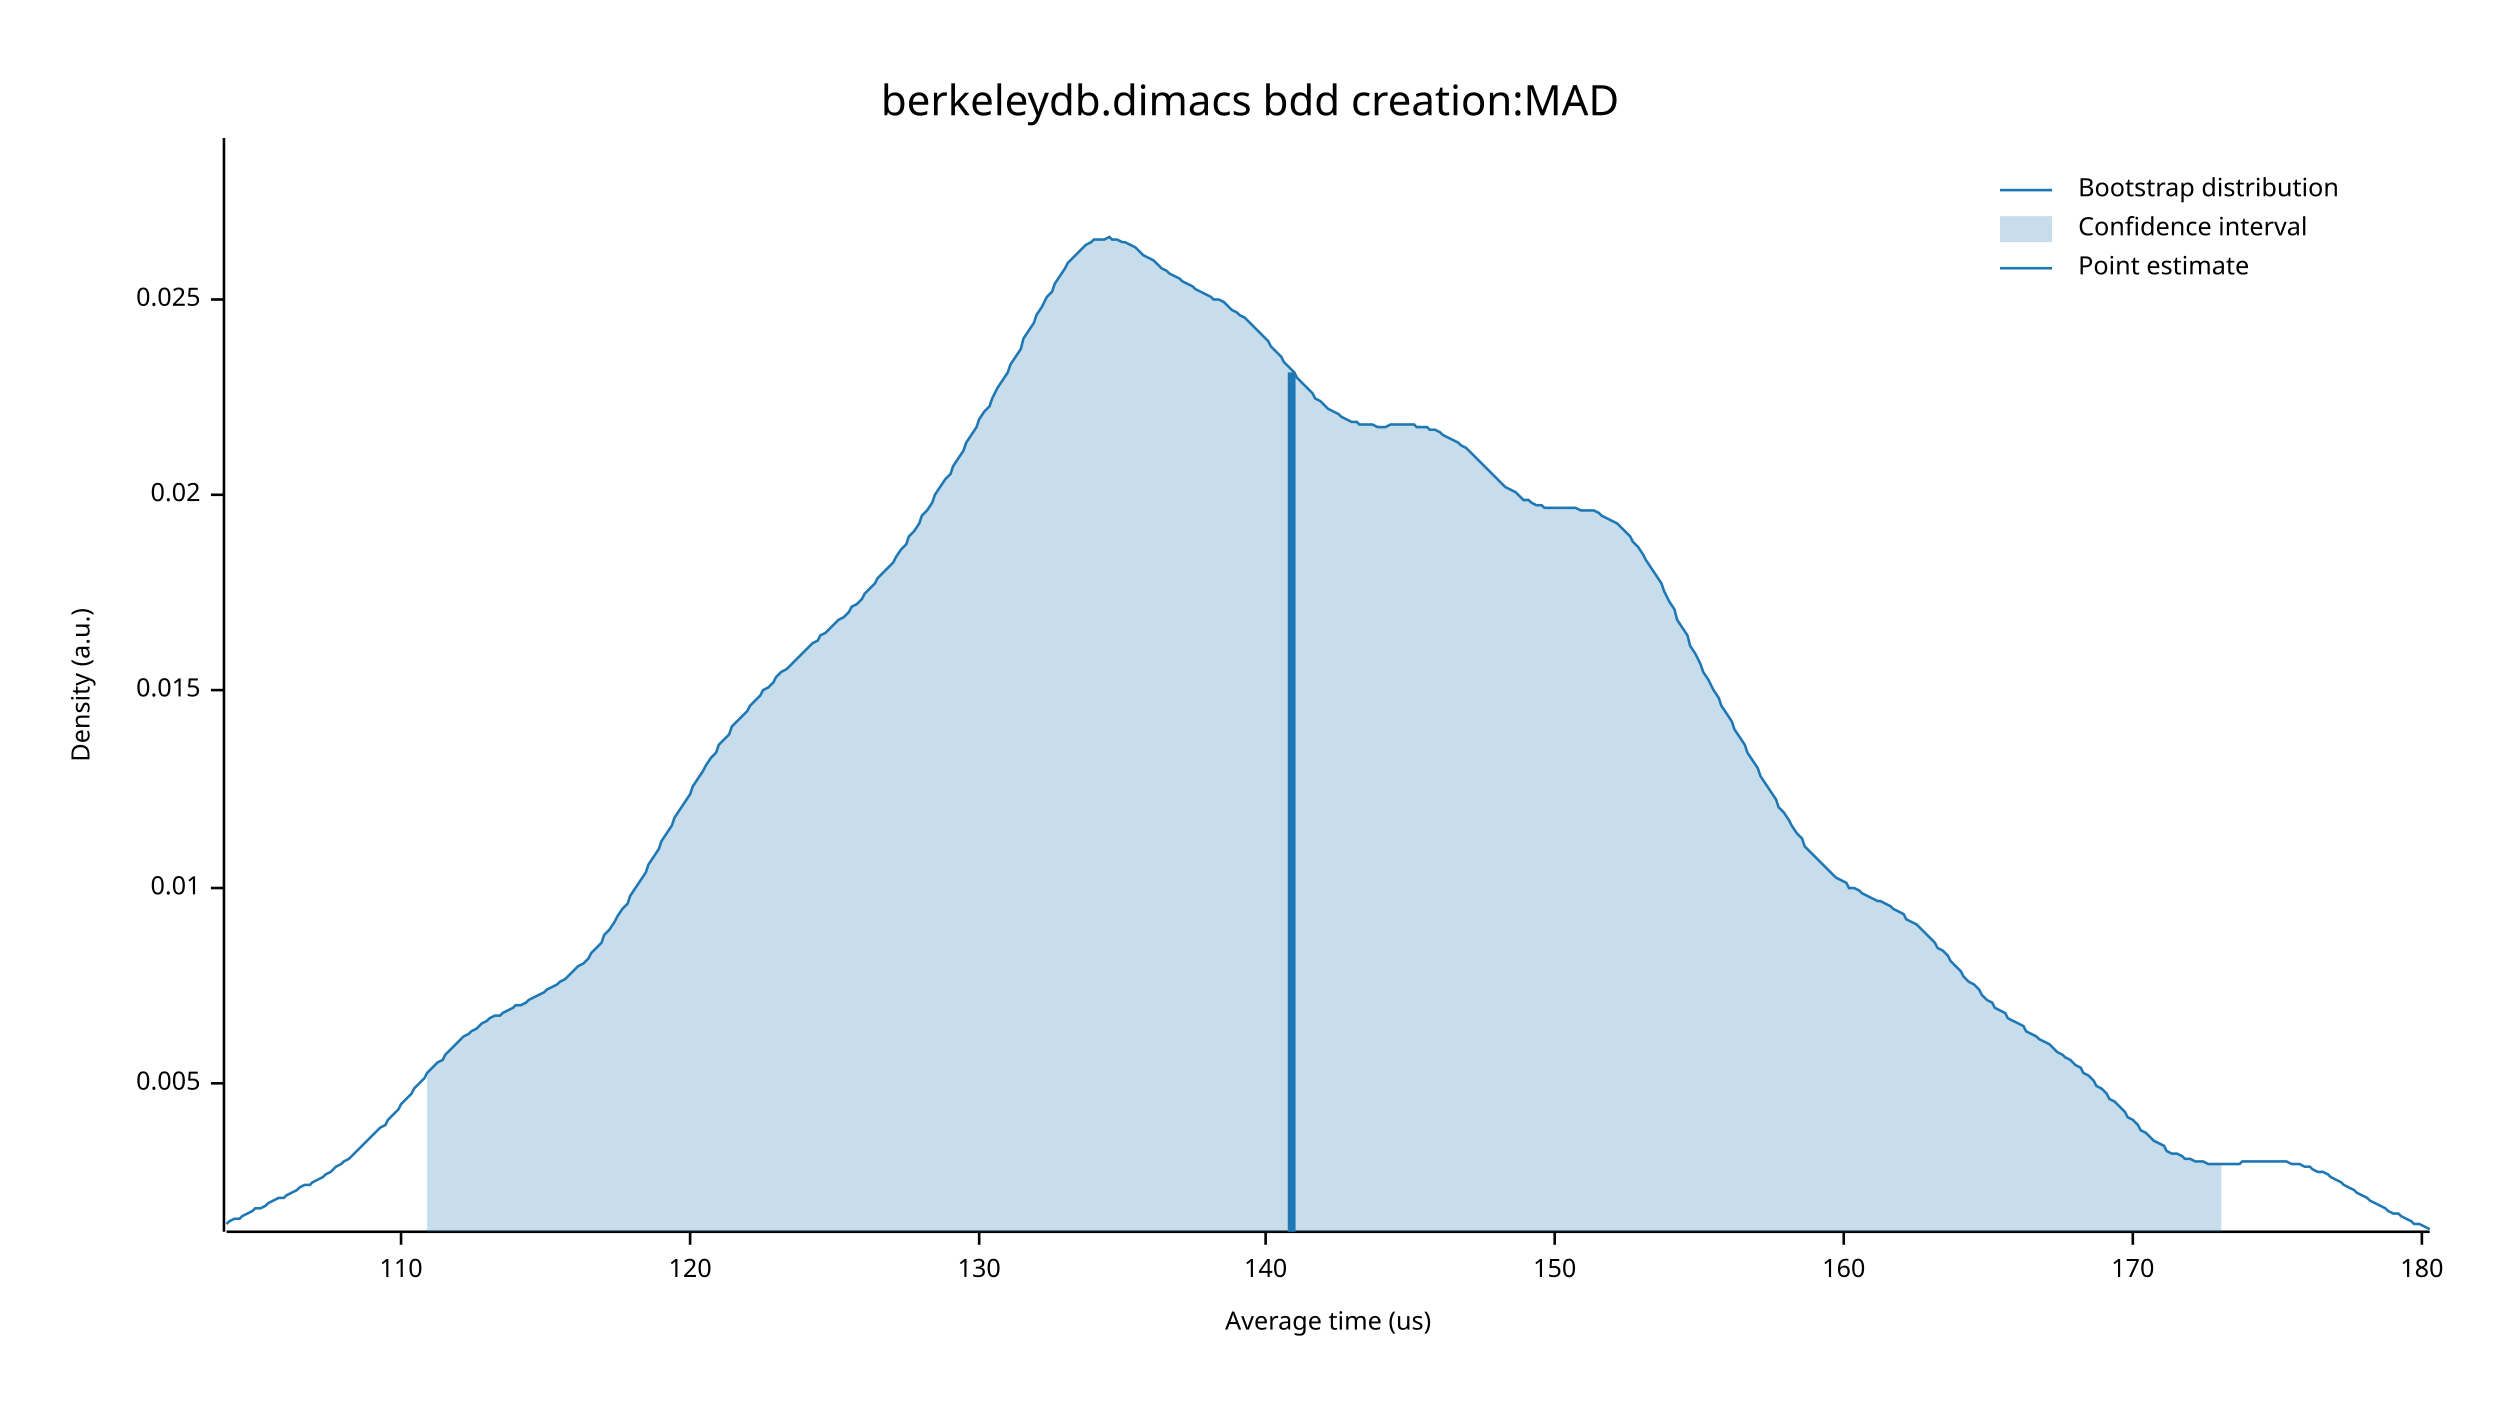
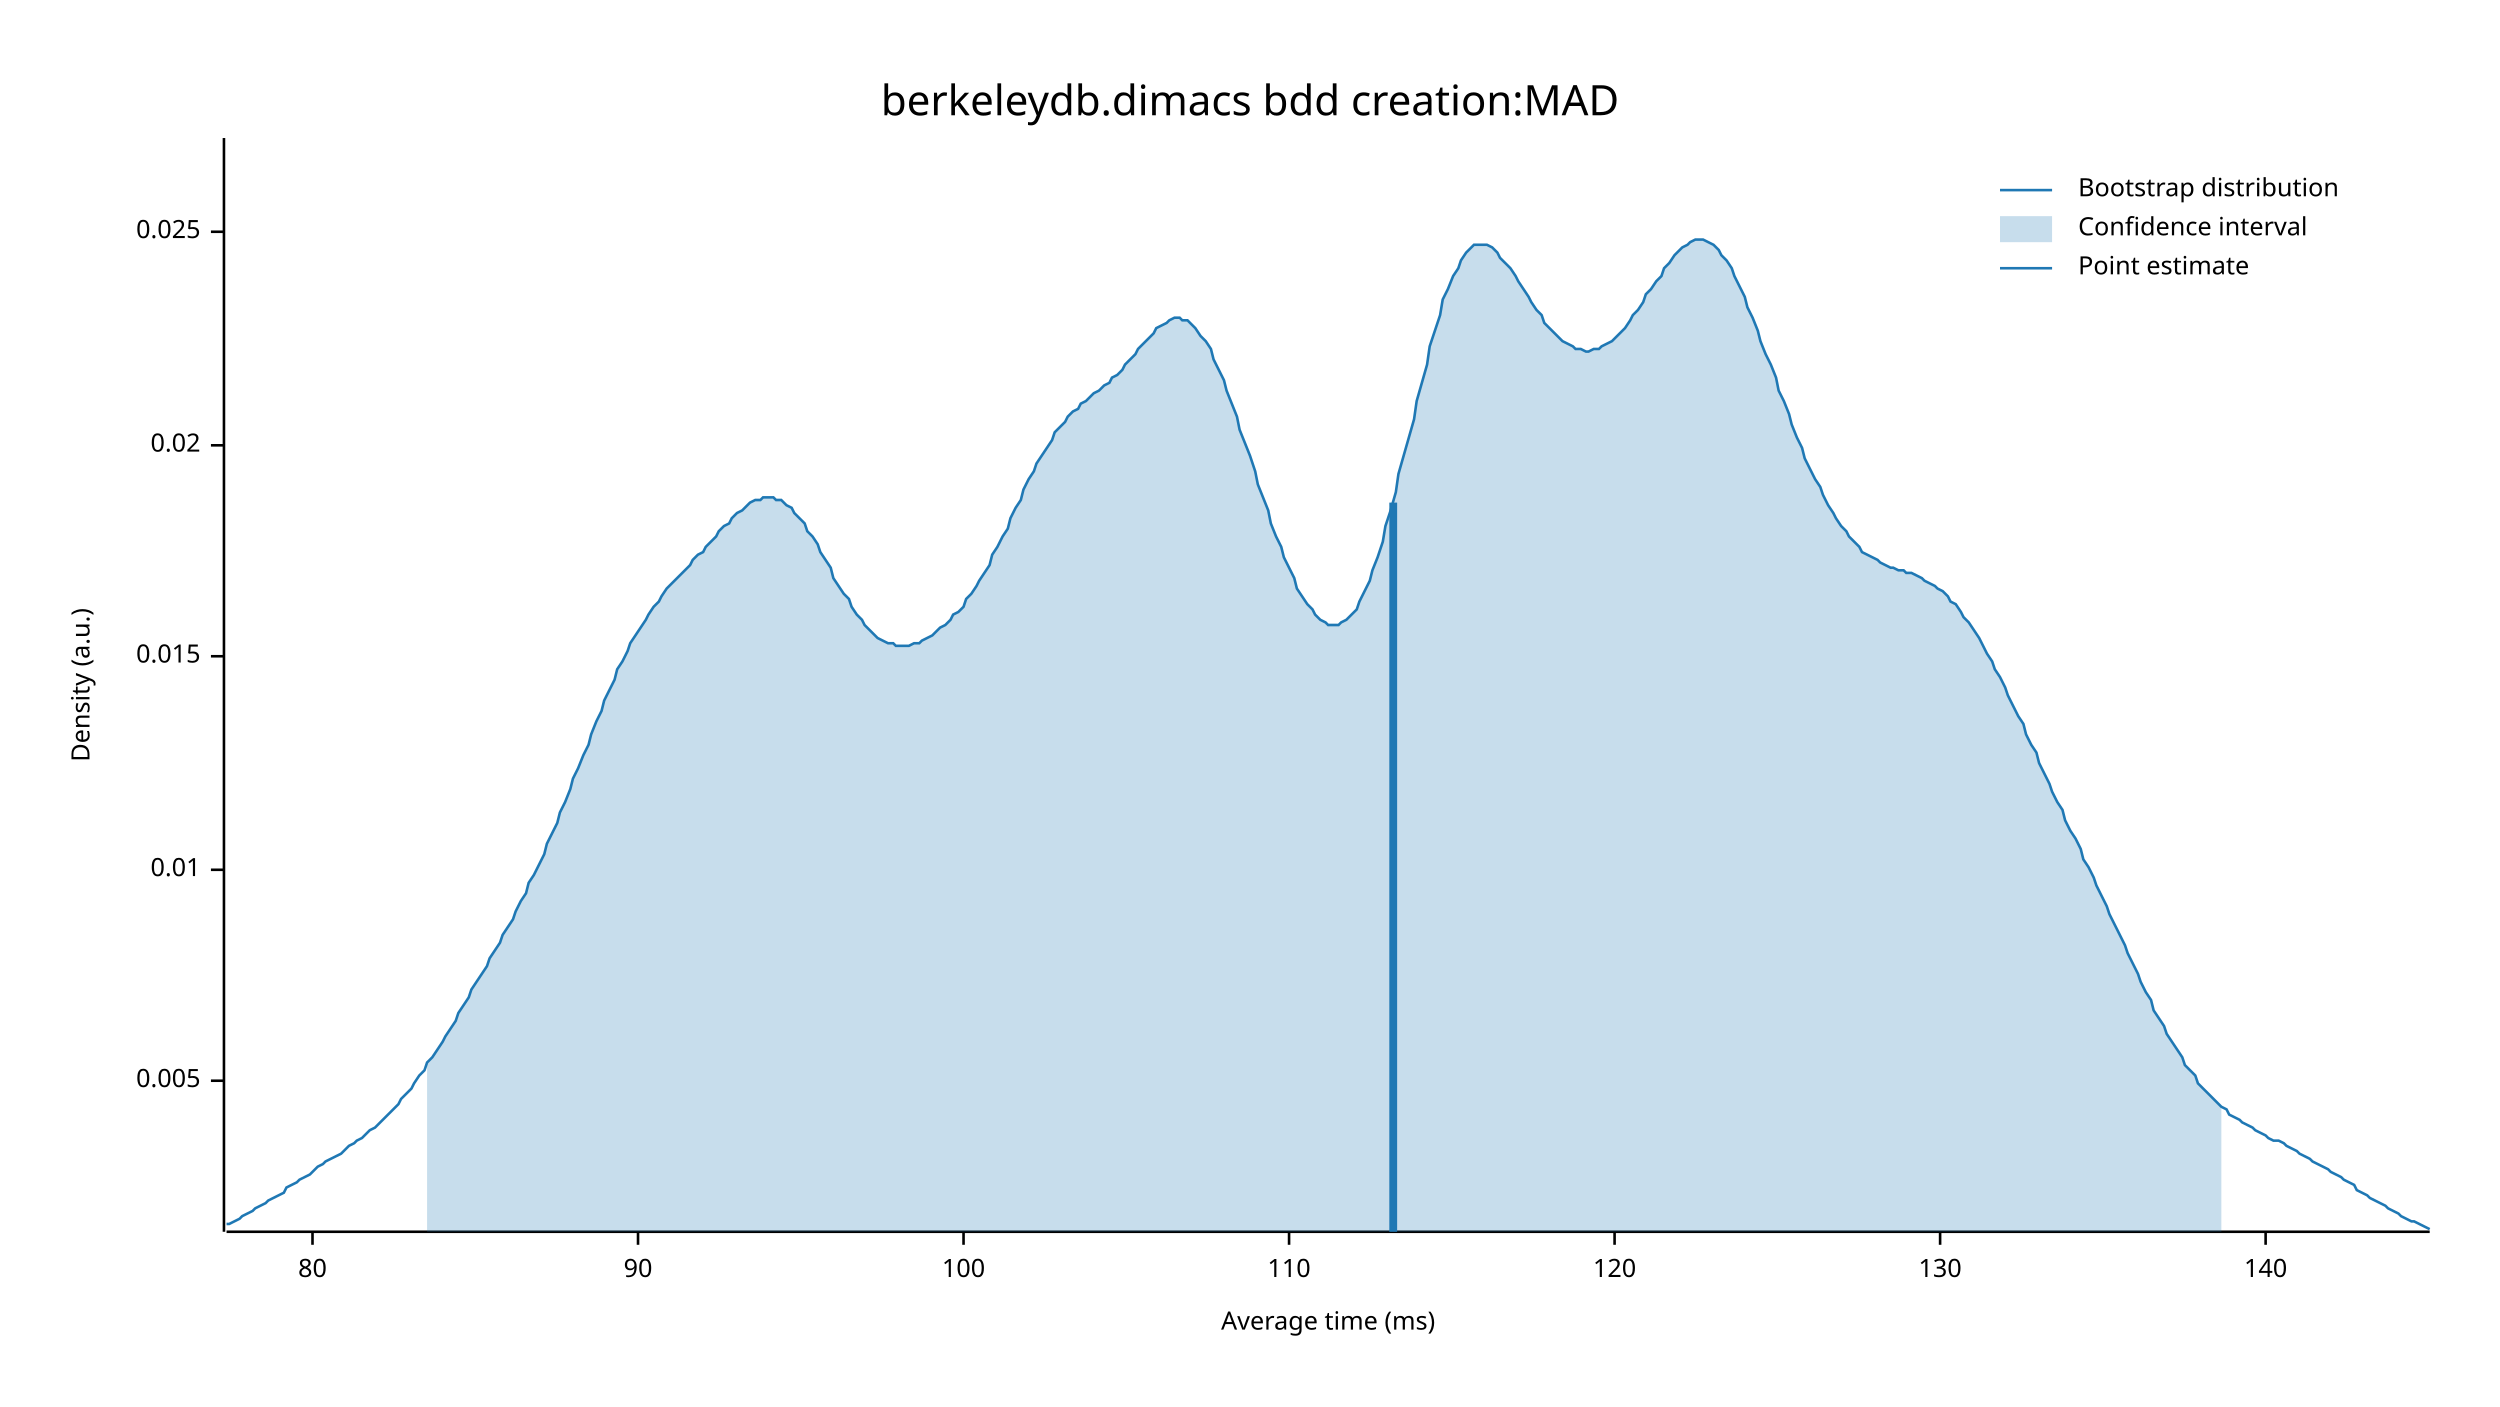
<svg xmlns="http://www.w3.org/2000/svg" width="960" height="540" viewBox="0 0 960 540">
  <text x="480" y="32" dy="0.76em" text-anchor="middle" font-family="sans-serif" font-size="16.129" opacity="1" fill="#000000">
berkeleydb.dimacs bdd creation:MAD
</text>
  <text x="27" y="263" dy="0.76em" text-anchor="middle" font-family="sans-serif" font-size="9.677" opacity="1" fill="#000000" transform="rotate(270, 27, 263)">
Density (a.u.)
</text>
  <text x="510" y="513" dy="-0.5ex" text-anchor="middle" font-family="sans-serif" font-size="9.677" opacity="1" fill="#000000">
- Average time (us)
+ Average time (ms)
</text>
  <polyline fill="none" opacity="1" stroke="#000000" stroke-width="1" points="86,53 86,473 " />
-   <text x="77" y="416" dy="0.5ex" text-anchor="end" font-family="sans-serif" font-size="9.677" opacity="1" fill="#000000">
+   <text x="77" y="415" dy="0.5ex" text-anchor="end" font-family="sans-serif" font-size="9.677" opacity="1" fill="#000000">
0.005
</text>
-   <polyline fill="none" opacity="1" stroke="#000000" stroke-width="1" points="81,416 86,416 " />
-   <text x="77" y="341" dy="0.5ex" text-anchor="end" font-family="sans-serif" font-size="9.677" opacity="1" fill="#000000">
+   <polyline fill="none" opacity="1" stroke="#000000" stroke-width="1" points="81,415 86,415 " />
+   <text x="77" y="334" dy="0.5ex" text-anchor="end" font-family="sans-serif" font-size="9.677" opacity="1" fill="#000000">
0.01
</text>
-   <polyline fill="none" opacity="1" stroke="#000000" stroke-width="1" points="81,341 86,341 " />
-   <text x="77" y="265" dy="0.5ex" text-anchor="end" font-family="sans-serif" font-size="9.677" opacity="1" fill="#000000">
+   <polyline fill="none" opacity="1" stroke="#000000" stroke-width="1" points="81,334 86,334 " />
+   <text x="77" y="252" dy="0.5ex" text-anchor="end" font-family="sans-serif" font-size="9.677" opacity="1" fill="#000000">
0.015
</text>
-   <polyline fill="none" opacity="1" stroke="#000000" stroke-width="1" points="81,265 86,265 " />
-   <text x="77" y="190" dy="0.5ex" text-anchor="end" font-family="sans-serif" font-size="9.677" opacity="1" fill="#000000">
+   <polyline fill="none" opacity="1" stroke="#000000" stroke-width="1" points="81,252 86,252 " />
+   <text x="77" y="171" dy="0.5ex" text-anchor="end" font-family="sans-serif" font-size="9.677" opacity="1" fill="#000000">
0.02
</text>
-   <polyline fill="none" opacity="1" stroke="#000000" stroke-width="1" points="81,190 86,190 " />
-   <text x="77" y="115" dy="0.5ex" text-anchor="end" font-family="sans-serif" font-size="9.677" opacity="1" fill="#000000">
+   <polyline fill="none" opacity="1" stroke="#000000" stroke-width="1" points="81,171 86,171 " />
+   <text x="77" y="89" dy="0.5ex" text-anchor="end" font-family="sans-serif" font-size="9.677" opacity="1" fill="#000000">
0.025
</text>
-   <polyline fill="none" opacity="1" stroke="#000000" stroke-width="1" points="81,115 86,115 " />
+   <polyline fill="none" opacity="1" stroke="#000000" stroke-width="1" points="81,89 86,89 " />
  <polyline fill="none" opacity="1" stroke="#000000" stroke-width="1" points="87,473 933,473 " />
-   <text x="154" y="483" dy="0.76em" text-anchor="middle" font-family="sans-serif" font-size="9.677" opacity="1" fill="#000000">
+   <text x="120" y="483" dy="0.76em" text-anchor="middle" font-family="sans-serif" font-size="9.677" opacity="1" fill="#000000">
+ 80
+ </text>
+   <polyline fill="none" opacity="1" stroke="#000000" stroke-width="1" points="120,473 120,478 " />
+   <text x="245" y="483" dy="0.76em" text-anchor="middle" font-family="sans-serif" font-size="9.677" opacity="1" fill="#000000">
+ 90
+ </text>
+   <polyline fill="none" opacity="1" stroke="#000000" stroke-width="1" points="245,473 245,478 " />
+   <text x="370" y="483" dy="0.76em" text-anchor="middle" font-family="sans-serif" font-size="9.677" opacity="1" fill="#000000">
+ 100
+ </text>
+   <polyline fill="none" opacity="1" stroke="#000000" stroke-width="1" points="370,473 370,478 " />
+   <text x="495" y="483" dy="0.76em" text-anchor="middle" font-family="sans-serif" font-size="9.677" opacity="1" fill="#000000">
110
</text>
-   <polyline fill="none" opacity="1" stroke="#000000" stroke-width="1" points="154,473 154,478 " />
-   <text x="265" y="483" dy="0.76em" text-anchor="middle" font-family="sans-serif" font-size="9.677" opacity="1" fill="#000000">
+   <polyline fill="none" opacity="1" stroke="#000000" stroke-width="1" points="495,473 495,478 " />
+   <text x="620" y="483" dy="0.76em" text-anchor="middle" font-family="sans-serif" font-size="9.677" opacity="1" fill="#000000">
120
</text>
-   <polyline fill="none" opacity="1" stroke="#000000" stroke-width="1" points="265,473 265,478 " />
-   <text x="376" y="483" dy="0.76em" text-anchor="middle" font-family="sans-serif" font-size="9.677" opacity="1" fill="#000000">
+   <polyline fill="none" opacity="1" stroke="#000000" stroke-width="1" points="620,473 620,478 " />
+   <text x="745" y="483" dy="0.76em" text-anchor="middle" font-family="sans-serif" font-size="9.677" opacity="1" fill="#000000">
130
</text>
-   <polyline fill="none" opacity="1" stroke="#000000" stroke-width="1" points="376,473 376,478 " />
-   <text x="486" y="483" dy="0.76em" text-anchor="middle" font-family="sans-serif" font-size="9.677" opacity="1" fill="#000000">
+   <polyline fill="none" opacity="1" stroke="#000000" stroke-width="1" points="745,473 745,478 " />
+   <text x="870" y="483" dy="0.76em" text-anchor="middle" font-family="sans-serif" font-size="9.677" opacity="1" fill="#000000">
140
</text>
-   <polyline fill="none" opacity="1" stroke="#000000" stroke-width="1" points="486,473 486,478 " />
-   <text x="597" y="483" dy="0.76em" text-anchor="middle" font-family="sans-serif" font-size="9.677" opacity="1" fill="#000000">
- 150
- </text>
-   <polyline fill="none" opacity="1" stroke="#000000" stroke-width="1" points="597,473 597,478 " />
-   <text x="708" y="483" dy="0.76em" text-anchor="middle" font-family="sans-serif" font-size="9.677" opacity="1" fill="#000000">
- 160
- </text>
-   <polyline fill="none" opacity="1" stroke="#000000" stroke-width="1" points="708,473 708,478 " />
-   <text x="819" y="483" dy="0.76em" text-anchor="middle" font-family="sans-serif" font-size="9.677" opacity="1" fill="#000000">
- 170
- </text>
-   <polyline fill="none" opacity="1" stroke="#000000" stroke-width="1" points="819,473 819,478 " />
-   <text x="930" y="483" dy="0.76em" text-anchor="middle" font-family="sans-serif" font-size="9.677" opacity="1" fill="#000000">
- 180
- </text>
-   <polyline fill="none" opacity="1" stroke="#000000" stroke-width="1" points="930,473 930,478 " />
-   <polyline fill="none" opacity="1" stroke="#1F78B4" stroke-width="1" points="87,470 88,469 90,468 92,468 93,467 95,466 97,465 98,464 100,464 102,463 103,462 105,461 107,460 109,460 110,459 112,458 114,457 115,456 117,455 119,455 120,454 122,453 124,452 125,451 127,450 129,448 131,447 132,446 134,445 136,443 137,442 139,440 141,438 142,437 144,435 146,433 148,432 149,430 151,428 153,426 154,424 156,422 158,420 159,418 161,416 163,414 164,412 166,410 168,408 170,407 171,405 173,403 175,401 176,400 178,398 180,397 181,396 183,395 185,393 187,392 188,391 190,390 192,390 193,389 195,388 197,387 198,386 200,386 202,385 203,384 205,383 207,382 209,381 210,380 212,379 214,378 215,377 217,376 219,374 220,373 222,371 224,370 226,368 227,366 229,364 231,362 232,359 234,357 236,354 237,352 239,349 241,347 242,344 244,341 246,338 248,335 249,332 251,329 253,326 254,323 256,320 258,317 259,314 261,311 263,308 265,305 266,302 268,299 270,296 271,294 273,291 275,289 276,286 278,284 280,282 281,279 283,277 285,275 287,273 288,271 290,269 292,267 293,265 295,264 297,262 298,260 300,258 302,257 304,255 305,254 307,252 309,250 310,249 312,247 314,246 315,244 317,243 319,241 320,240 322,238 324,237 326,235 327,233 329,232 331,230 332,228 334,226 336,224 337,222 339,220 341,218 343,216 344,214 346,211 348,209 349,206 351,204 353,201 354,198 356,196 358,193 359,190 361,187 363,184 365,182 366,179 368,176 370,173 371,170 373,167 375,164 376,161 378,158 380,156 381,153 383,149 385,146 387,143 388,140 390,137 392,134 393,130 395,127 397,124 398,121 400,118 402,114 404,112 405,109 407,106 409,103 410,101 412,99 414,97 415,96 417,94 419,93 420,92 422,92 424,92 426,91 427,92 429,92 431,93 432,93 434,94 436,95 437,96 439,98 441,99 443,100 444,101 446,103 448,104 449,105 451,106 453,107 454,108 456,109 458,110 459,111 461,112 463,113 465,114 466,115 468,115 470,116 471,117 473,119 475,120 476,121 478,122 480,124 482,126 483,127 485,129 487,131 488,133 490,135 492,137 493,139 495,141 497,143 498,145 500,147 502,149 504,151 505,153 507,154 509,156 510,157 512,158 514,159 515,160 517,161 519,162 521,162 522,163 524,163 526,163 527,163 529,164 531,164 532,164 534,163 536,163 537,163 539,163 541,163 543,163 544,164 546,164 548,164 549,165 551,165 553,166 554,167 556,168 558,169 560,170 561,171 563,172 565,174 566,175 568,177 570,179 571,180 573,182 575,184 576,185 578,187 580,188 582,189 583,190 585,192 587,192 588,193 590,194 592,194 593,195 595,195 597,195 599,195 600,195 602,195 604,195 605,195 607,196 609,196 610,196 612,196 614,197 615,198 617,199 619,200 621,201 622,202 624,204 626,206 627,208 629,210 631,213 632,215 634,218 636,221 638,224 639,227 641,231 643,234 644,238 646,241 648,244 649,248 651,251 653,255 654,258 656,261 658,265 660,268 661,271 663,274 665,277 666,280 668,283 670,286 671,289 673,292 675,295 676,298 678,301 680,304 682,307 683,310 685,312 687,315 688,317 690,320 692,322 693,325 695,327 697,329 699,331 700,332 702,334 704,336 705,337 707,338 709,339 710,341 712,341 714,342 715,343 717,344 719,345 721,346 722,346 724,347 726,348 727,349 729,350 731,351 732,353 734,354 736,355 738,357 739,358 741,360 743,362 744,364 746,365 748,367 749,369 751,371 753,373 754,375 756,377 758,378 760,380 761,382 763,384 765,385 766,387 768,388 770,389 771,391 773,392 775,393 777,394 778,396 780,397 782,398 783,399 785,400 787,401 788,402 790,404 792,405 793,406 795,407 797,409 799,410 800,412 802,413 804,415 805,417 807,418 809,420 810,422 812,423 814,425 816,427 817,429 819,430 821,432 822,434 824,435 826,437 827,438 829,439 831,440 832,442 834,443 836,443 838,444 839,445 841,445 843,446 844,446 846,446 848,447 849,447 851,447 853,447 855,447 856,447 858,447 860,447 861,446 863,446 865,446 866,446 868,446 870,446 871,446 873,446 875,446 877,446 878,446 880,447 882,447 883,447 885,448 887,448 888,449 890,450 892,450 894,451 895,452 897,453 899,454 900,455 902,456 904,457 905,458 907,459 909,460 910,461 912,462 914,463 916,464 917,465 919,466 921,466 922,467 924,468 926,469 927,470 929,470 931,471 933,472 " />
-   <polygon opacity="0.25" fill="#1F78B4" points="164,412 166,410 168,408 170,407 171,405 173,403 175,401 176,400 178,398 180,397 181,396 183,395 185,393 187,392 188,391 190,390 192,390 193,389 195,388 197,387 198,386 200,386 202,385 203,384 205,383 207,382 209,381 210,380 212,379 214,378 215,377 217,376 219,374 220,373 222,371 224,370 226,368 227,366 229,364 231,362 232,359 234,357 236,354 237,352 239,349 241,347 242,344 244,341 246,338 248,335 249,332 251,329 253,326 254,323 256,320 258,317 259,314 261,311 263,308 265,305 266,302 268,299 270,296 271,294 273,291 275,289 276,286 278,284 280,282 281,279 283,277 285,275 287,273 288,271 290,269 292,267 293,265 295,264 297,262 298,260 300,258 302,257 304,255 305,254 307,252 309,250 310,249 312,247 314,246 315,244 317,243 319,241 320,240 322,238 324,237 326,235 327,233 329,232 331,230 332,228 334,226 336,224 337,222 339,220 341,218 343,216 344,214 346,211 348,209 349,206 351,204 353,201 354,198 356,196 358,193 359,190 361,187 363,184 365,182 366,179 368,176 370,173 371,170 373,167 375,164 376,161 378,158 380,156 381,153 383,149 385,146 387,143 388,140 390,137 392,134 393,130 395,127 397,124 398,121 400,118 402,114 404,112 405,109 407,106 409,103 410,101 412,99 414,97 415,96 417,94 419,93 420,92 422,92 424,92 426,91 427,92 429,92 431,93 432,93 434,94 436,95 437,96 439,98 441,99 443,100 444,101 446,103 448,104 449,105 451,106 453,107 454,108 456,109 458,110 459,111 461,112 463,113 465,114 466,115 468,115 470,116 471,117 473,119 475,120 476,121 478,122 480,124 482,126 483,127 485,129 487,131 488,133 490,135 492,137 493,139 495,141 497,143 498,145 500,147 502,149 504,151 505,153 507,154 509,156 510,157 512,158 514,159 515,160 517,161 519,162 521,162 522,163 524,163 526,163 527,163 529,164 531,164 532,164 534,163 536,163 537,163 539,163 541,163 543,163 544,164 546,164 548,164 549,165 551,165 553,166 554,167 556,168 558,169 560,170 561,171 563,172 565,174 566,175 568,177 570,179 571,180 573,182 575,184 576,185 578,187 580,188 582,189 583,190 585,192 587,192 588,193 590,194 592,194 593,195 595,195 597,195 599,195 600,195 602,195 604,195 605,195 607,196 609,196 610,196 612,196 614,197 615,198 617,199 619,200 621,201 622,202 624,204 626,206 627,208 629,210 631,213 632,215 634,218 636,221 638,224 639,227 641,231 643,234 644,238 646,241 648,244 649,248 651,251 653,255 654,258 656,261 658,265 660,268 661,271 663,274 665,277 666,280 668,283 670,286 671,289 673,292 675,295 676,298 678,301 680,304 682,307 683,310 685,312 687,315 688,317 690,320 692,322 693,325 695,327 697,329 699,331 700,332 702,334 704,336 705,337 707,338 709,339 710,341 712,341 714,342 715,343 717,344 719,345 721,346 722,346 724,347 726,348 727,349 729,350 731,351 732,353 734,354 736,355 738,357 739,358 741,360 743,362 744,364 746,365 748,367 749,369 751,371 753,373 754,375 756,377 758,378 760,380 761,382 763,384 765,385 766,387 768,388 770,389 771,391 773,392 775,393 777,394 778,396 780,397 782,398 783,399 785,400 787,401 788,402 790,404 792,405 793,406 795,407 797,409 799,410 800,412 802,413 804,415 805,417 807,418 809,420 810,422 812,423 814,425 816,427 817,429 819,430 821,432 822,434 824,435 826,437 827,438 829,439 831,440 832,442 834,443 836,443 838,444 839,445 841,445 843,446 844,446 846,446 848,447 849,447 851,447 853,447 853,473 164,473 " />
-   <polyline fill="none" opacity="1" stroke="#1F78B4" stroke-width="3" points="496,473 496,143 " />
+   <polyline fill="none" opacity="1" stroke="#000000" stroke-width="1" points="870,473 870,478 " />
+   <polyline fill="none" opacity="1" stroke="#1F78B4" stroke-width="1" points="87,470 88,470 90,469 92,468 93,467 95,466 97,465 98,464 100,463 102,462 103,461 105,460 107,459 109,458 110,456 112,455 114,454 115,453 117,452 119,451 120,450 122,448 124,447 125,446 127,445 129,444 131,443 132,442 134,440 136,439 137,438 139,437 141,435 142,434 144,433 146,431 148,429 149,428 151,426 153,424 154,422 156,420 158,418 159,416 161,413 163,411 164,408 166,406 168,403 170,400 171,398 173,395 175,392 176,389 178,386 180,383 181,380 183,377 185,374 187,371 188,368 190,365 192,362 193,359 195,356 197,353 198,350 200,346 202,343 203,339 205,336 207,332 209,328 210,324 212,320 214,316 215,312 217,308 219,303 220,299 222,295 224,290 226,286 227,282 229,277 231,273 232,269 234,265 236,261 237,257 239,254 241,250 242,247 244,244 246,241 248,238 249,236 251,233 253,231 254,229 256,226 258,224 259,223 261,221 263,219 265,217 266,215 268,213 270,212 271,210 273,208 275,206 276,204 278,202 280,201 281,199 283,197 285,196 287,194 288,193 290,192 292,192 293,191 295,191 297,191 298,192 300,192 302,194 304,195 305,197 307,199 309,201 310,204 312,206 314,209 315,212 317,215 319,218 320,222 322,225 324,228 326,230 327,233 329,236 331,238 332,240 334,242 336,244 337,245 339,246 341,247 343,247 344,248 346,248 348,248 349,248 351,247 353,247 354,246 356,245 358,244 359,243 361,241 363,240 365,238 366,236 368,235 370,233 371,230 373,228 375,225 376,223 378,220 380,217 381,213 383,210 385,206 387,203 388,199 390,195 392,192 393,188 395,184 397,181 398,178 400,175 402,172 404,169 405,166 407,164 409,162 410,160 412,158 414,157 415,155 417,154 419,152 420,151 422,150 424,148 426,147 427,145 429,144 431,142 432,140 434,138 436,136 437,134 439,132 441,130 443,128 444,126 446,125 448,124 449,123 451,122 453,122 454,123 456,123 458,125 459,126 461,129 463,131 465,134 466,138 468,142 470,146 471,150 473,155 475,160 476,165 478,170 480,175 482,181 483,186 485,191 487,196 488,201 490,206 492,210 493,214 495,218 497,222 498,226 500,229 502,232 504,234 505,236 507,238 509,239 510,240 512,240 514,240 515,239 517,238 519,236 521,234 522,231 524,227 526,223 527,219 529,214 531,208 532,202 534,196 536,189 537,182 539,175 541,168 543,161 544,154 546,147 548,140 549,133 551,127 553,121 554,115 556,111 558,106 560,103 561,100 563,97 565,95 566,94 568,94 570,94 571,94 573,95 575,97 576,99 578,101 580,103 582,106 583,108 585,111 587,114 588,116 590,119 592,121 593,124 595,126 597,128 599,130 600,131 602,132 604,133 605,134 607,134 609,135 610,135 612,134 614,134 615,133 617,132 619,131 621,129 622,128 624,126 626,123 627,121 629,119 631,116 632,113 634,111 636,108 638,106 639,103 641,101 643,98 644,97 646,95 648,94 649,93 651,92 653,92 654,92 656,93 658,94 660,96 661,98 663,100 665,103 666,106 668,110 670,114 671,118 673,122 675,127 676,131 678,136 680,140 682,145 683,150 685,154 687,159 688,163 690,168 692,172 693,176 695,180 697,184 699,187 700,190 702,194 704,197 705,199 707,202 709,204 710,206 712,208 714,210 715,212 717,213 719,214 721,215 722,216 724,217 726,218 727,218 729,219 731,219 732,220 734,220 736,221 738,222 739,223 741,224 743,225 744,226 746,227 748,229 749,231 751,232 753,235 754,237 756,239 758,242 760,245 761,247 763,251 765,254 766,257 768,260 770,264 771,267 773,271 775,275 777,278 778,282 780,286 782,289 783,293 785,297 787,301 788,304 790,308 792,311 793,315 795,319 797,322 799,326 800,330 802,333 804,337 805,340 807,344 809,348 810,351 812,355 814,359 816,363 817,366 819,370 821,374 822,377 824,381 826,384 827,388 829,391 831,394 832,397 834,400 836,403 838,406 839,409 841,411 843,413 844,416 846,418 848,420 849,421 851,423 853,425 855,426 856,428 858,429 860,430 861,431 863,432 865,433 866,434 868,435 870,436 871,437 873,438 875,438 877,439 878,440 880,441 882,442 883,443 885,444 887,445 888,446 890,447 892,448 894,449 895,450 897,451 899,452 900,453 902,454 904,455 905,457 907,458 909,459 910,460 912,461 914,462 916,463 917,464 919,465 921,466 922,467 924,468 926,469 927,469 929,470 931,471 933,472 " />
+   <polygon opacity="0.25" fill="#1F78B4" points="164,408 166,406 168,403 170,400 171,398 173,395 175,392 176,389 178,386 180,383 181,380 183,377 185,374 187,371 188,368 190,365 192,362 193,359 195,356 197,353 198,350 200,346 202,343 203,339 205,336 207,332 209,328 210,324 212,320 214,316 215,312 217,308 219,303 220,299 222,295 224,290 226,286 227,282 229,277 231,273 232,269 234,265 236,261 237,257 239,254 241,250 242,247 244,244 246,241 248,238 249,236 251,233 253,231 254,229 256,226 258,224 259,223 261,221 263,219 265,217 266,215 268,213 270,212 271,210 273,208 275,206 276,204 278,202 280,201 281,199 283,197 285,196 287,194 288,193 290,192 292,192 293,191 295,191 297,191 298,192 300,192 302,194 304,195 305,197 307,199 309,201 310,204 312,206 314,209 315,212 317,215 319,218 320,222 322,225 324,228 326,230 327,233 329,236 331,238 332,240 334,242 336,244 337,245 339,246 341,247 343,247 344,248 346,248 348,248 349,248 351,247 353,247 354,246 356,245 358,244 359,243 361,241 363,240 365,238 366,236 368,235 370,233 371,230 373,228 375,225 376,223 378,220 380,217 381,213 383,210 385,206 387,203 388,199 390,195 392,192 393,188 395,184 397,181 398,178 400,175 402,172 404,169 405,166 407,164 409,162 410,160 412,158 414,157 415,155 417,154 419,152 420,151 422,150 424,148 426,147 427,145 429,144 431,142 432,140 434,138 436,136 437,134 439,132 441,130 443,128 444,126 446,125 448,124 449,123 451,122 453,122 454,123 456,123 458,125 459,126 461,129 463,131 465,134 466,138 468,142 470,146 471,150 473,155 475,160 476,165 478,170 480,175 482,181 483,186 485,191 487,196 488,201 490,206 492,210 493,214 495,218 497,222 498,226 500,229 502,232 504,234 505,236 507,238 509,239 510,240 512,240 514,240 515,239 517,238 519,236 521,234 522,231 524,227 526,223 527,219 529,214 531,208 532,202 534,196 536,189 537,182 539,175 541,168 543,161 544,154 546,147 548,140 549,133 551,127 553,121 554,115 556,111 558,106 560,103 561,100 563,97 565,95 566,94 568,94 570,94 571,94 573,95 575,97 576,99 578,101 580,103 582,106 583,108 585,111 587,114 588,116 590,119 592,121 593,124 595,126 597,128 599,130 600,131 602,132 604,133 605,134 607,134 609,135 610,135 612,134 614,134 615,133 617,132 619,131 621,129 622,128 624,126 626,123 627,121 629,119 631,116 632,113 634,111 636,108 638,106 639,103 641,101 643,98 644,97 646,95 648,94 649,93 651,92 653,92 654,92 656,93 658,94 660,96 661,98 663,100 665,103 666,106 668,110 670,114 671,118 673,122 675,127 676,131 678,136 680,140 682,145 683,150 685,154 687,159 688,163 690,168 692,172 693,176 695,180 697,184 699,187 700,190 702,194 704,197 705,199 707,202 709,204 710,206 712,208 714,210 715,212 717,213 719,214 721,215 722,216 724,217 726,218 727,218 729,219 731,219 732,220 734,220 736,221 738,222 739,223 741,224 743,225 744,226 746,227 748,229 749,231 751,232 753,235 754,237 756,239 758,242 760,245 761,247 763,251 765,254 766,257 768,260 770,264 771,267 773,271 775,275 777,278 778,282 780,286 782,289 783,293 785,297 787,301 788,304 790,308 792,311 793,315 795,319 797,322 799,326 800,330 802,333 804,337 805,340 807,344 809,348 810,351 812,355 814,359 816,363 817,366 819,370 821,374 822,377 824,381 826,384 827,388 829,391 831,394 832,397 834,400 836,403 838,406 839,409 841,411 843,413 844,416 846,418 848,420 849,421 851,423 853,425 853,473 164,473 " />
+   <polyline fill="none" opacity="1" stroke="#1F78B4" stroke-width="3" points="535,473 535,193 " />
  <text x="798" y="68" dy="0.76em" text-anchor="start" font-family="sans-serif" font-size="9.677" opacity="1" fill="#000000">
Bootstrap distribution
</text>
  <text x="798" y="83" dy="0.76em" text-anchor="start" font-family="sans-serif" font-size="9.677" opacity="1" fill="#000000">
Confidence interval
</text>
  <text x="798" y="98" dy="0.76em" text-anchor="start" font-family="sans-serif" font-size="9.677" opacity="1" fill="#000000">
Point estimate
</text>
  <polyline fill="none" opacity="1" stroke="#1F78B4" stroke-width="1" points="768,73 788,73 " />
  <rect x="768" y="83" width="20" height="10" opacity="0.25" fill="#1F78B4" stroke="none" />
  <polyline fill="none" opacity="1" stroke="#1F78B4" stroke-width="1" points="768,103 788,103 " />
</svg>
